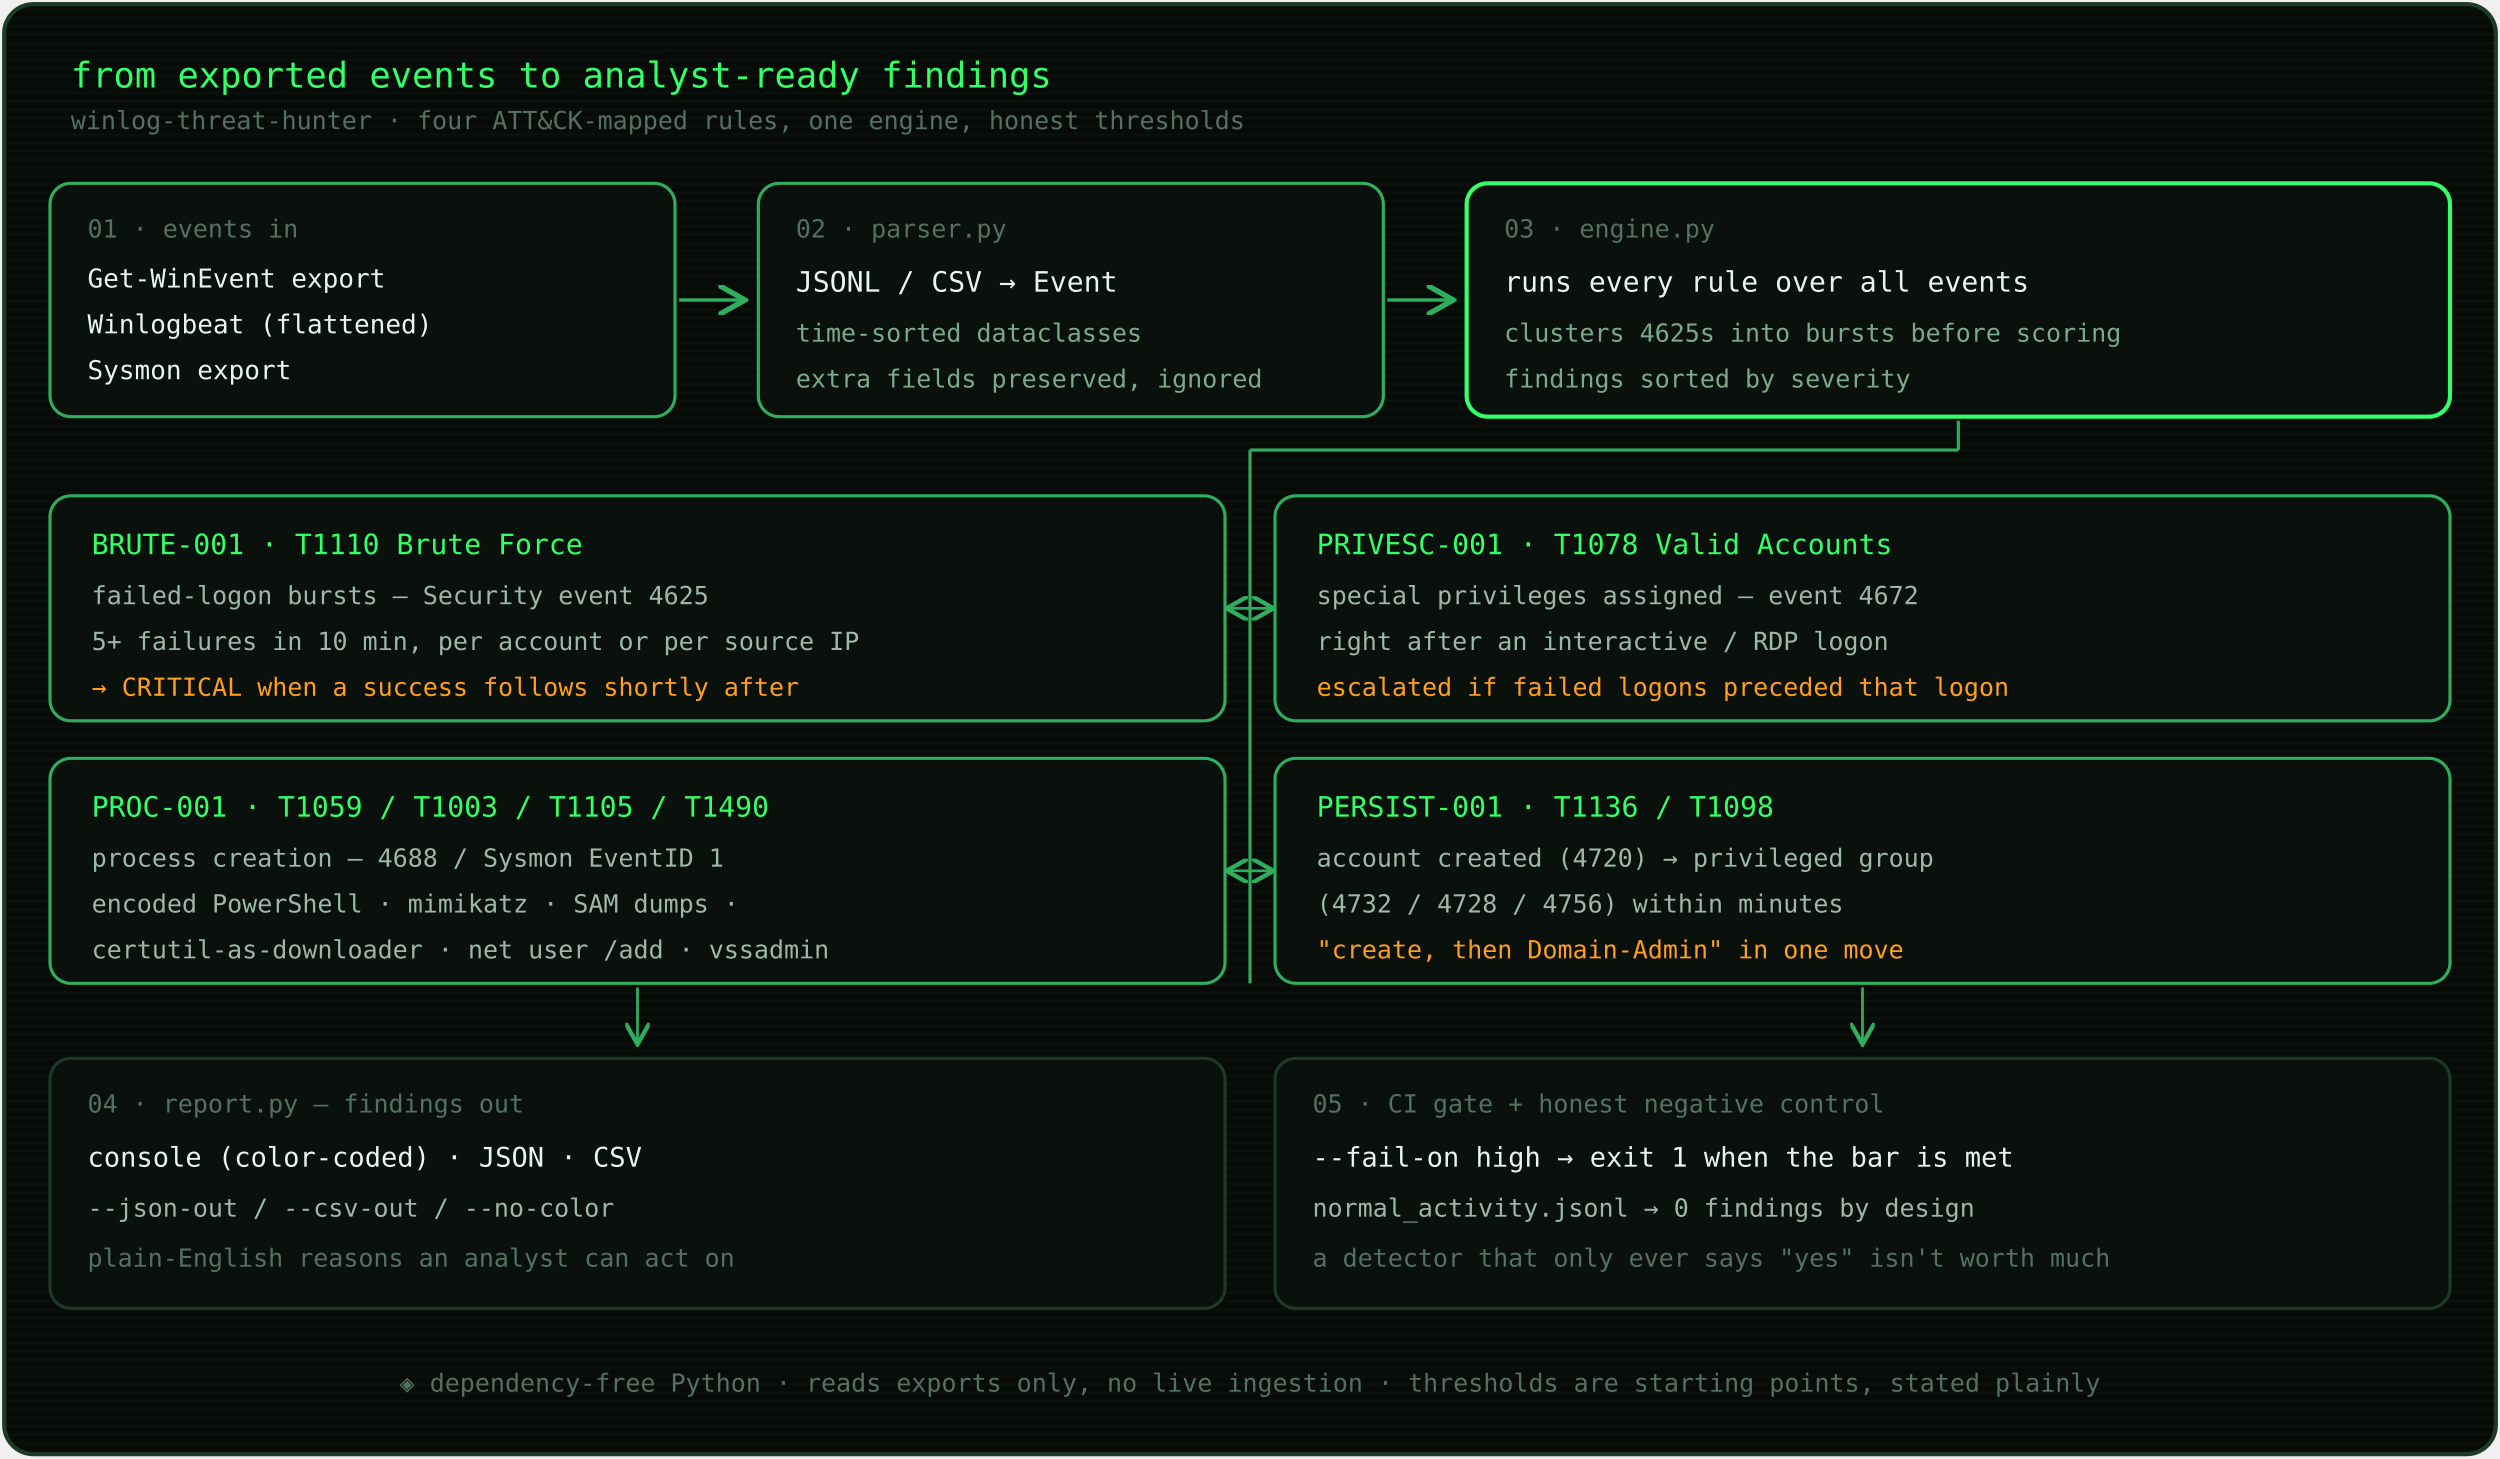
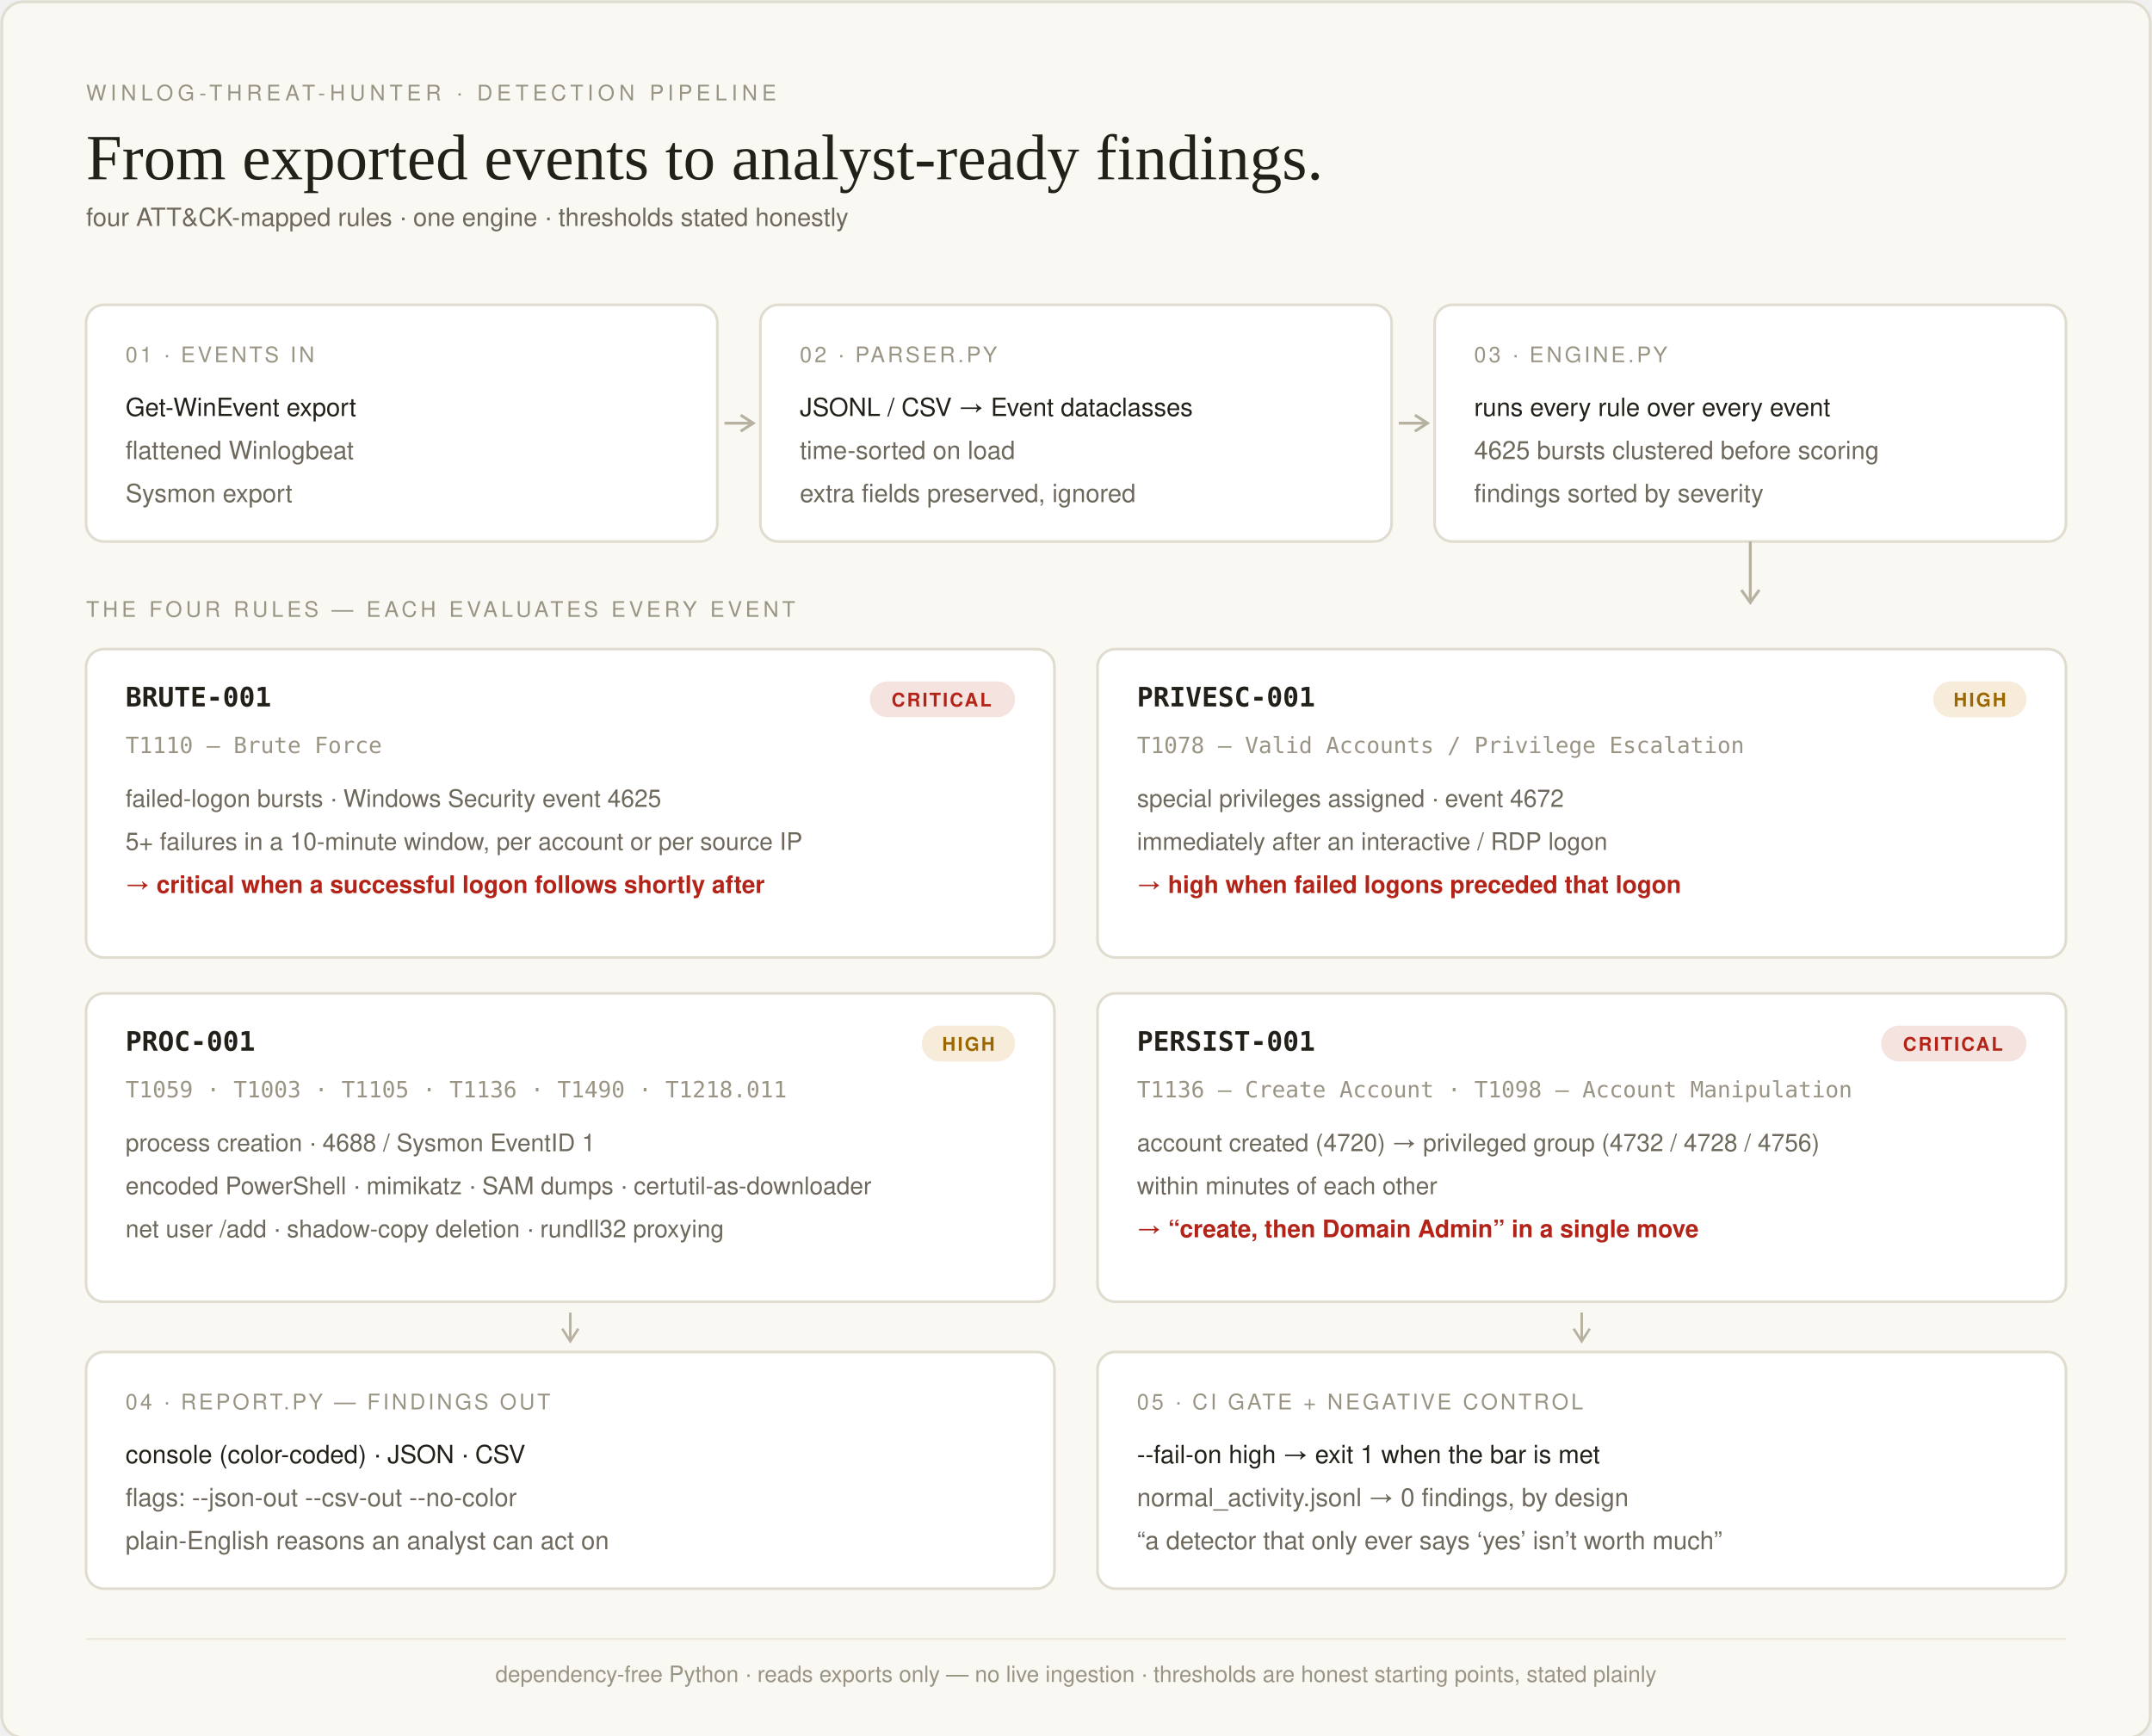
- <svg xmlns="http://www.w3.org/2000/svg" width="1200" height="700" viewBox="0 0 1200 700">
-   <defs>
-     <pattern id="scanF" width="4" height="4" patternUnits="userSpaceOnUse">
-       <rect width="4" height="1.2" y="0" fill="#ffffff" opacity="0.022" />
-     </pattern>
-     <marker id="arrF" markerWidth="9" markerHeight="9" refX="7" refY="4.5" orient="auto">
-       <path d="M0,0 L8,4.5 L0,9" fill="none" stroke="#2fae5f" stroke-width="1.6" />
-     </marker>
-   </defs>
-   <rect x="2" y="2" width="1196" height="696" rx="14" fill="#070b08" stroke="#1d3a26" stroke-width="2" />
-   <rect x="2" y="2" width="1196" height="696" rx="14" fill="url(#scanF)" />
-   <g font-family="Menlo,Consolas,'DejaVu Sans Mono',monospace">
-     <text x="34" y="42" font-size="17" fill="#33ff66">from exported events to analyst-ready findings</text>
-     <text x="34" y="62" font-size="12" fill="#54705f">winlog-threat-hunter · four ATT&amp;CK-mapped rules, one engine, honest thresholds</text>
-     <rect x="24" y="88" width="300" height="112" rx="10" fill="#0a100c" stroke="#2fae5f" stroke-width="1.5" />
-     <text x="42" y="114" font-size="12" fill="#54705f">01 · events in</text>
-     <text x="42" y="138" font-size="12.5" fill="#e9f5ec">Get-WinEvent export</text>
-     <text x="42" y="160" font-size="12.5" fill="#e9f5ec">Winlogbeat (flattened)</text>
-     <text x="42" y="182" font-size="12.5" fill="#e9f5ec">Sysmon export</text>
-     <rect x="364" y="88" width="300" height="112" rx="10" fill="#0a100c" stroke="#2fae5f" stroke-width="1.5" />
-     <text x="382" y="114" font-size="12" fill="#54705f">02 · parser.py</text>
-     <text x="382" y="140" font-size="13.5" fill="#e9f5ec">JSONL / CSV → Event</text>
-     <text x="382" y="164" font-size="12" fill="#7ba98c">time-sorted dataclasses</text>
-     <text x="382" y="186" font-size="12" fill="#7ba98c">extra fields preserved, ignored</text>
-     <rect x="704" y="88" width="472" height="112" rx="10" fill="#0a100c" stroke="#33ff66" stroke-width="2" />
-     <text x="722" y="114" font-size="12" fill="#54705f">03 · engine.py</text>
-     <text x="722" y="140" font-size="13.5" fill="#e9f5ec">runs every rule over all events</text>
-     <text x="722" y="164" font-size="12" fill="#7ba98c">clusters 4625s into bursts before scoring</text>
-     <text x="722" y="186" font-size="12" fill="#7ba98c">findings sorted by severity</text>
-     <line x1="326" y1="144" x2="356" y2="144" stroke="#2fae5f" stroke-width="1.6" marker-end="url(#arrF)" />
-     <line x1="666" y1="144" x2="696" y2="144" stroke="#2fae5f" stroke-width="1.6" marker-end="url(#arrF)" />
-     <line x1="940" y1="202" x2="940" y2="216" stroke="#2fae5f" stroke-width="1.5" />
-     <line x1="600" y1="216" x2="940" y2="216" stroke="#2fae5f" stroke-width="1.5" />
-     <line x1="600" y1="216" x2="600" y2="472" stroke="#2fae5f" stroke-width="1.5" />
-     <line x1="600" y1="292" x2="590" y2="292" stroke="#2fae5f" stroke-width="1.3" marker-end="url(#arrF)" />
-     <line x1="600" y1="292" x2="610" y2="292" stroke="#2fae5f" stroke-width="1.3" marker-end="url(#arrF)" />
-     <line x1="600" y1="418" x2="590" y2="418" stroke="#2fae5f" stroke-width="1.3" marker-end="url(#arrF)" />
-     <line x1="600" y1="418" x2="610" y2="418" stroke="#2fae5f" stroke-width="1.3" marker-end="url(#arrF)" />
-     <rect x="24" y="238" width="564" height="108" rx="10" fill="#0a100c" stroke="#2fae5f" stroke-width="1.5" />
-     <text x="44" y="266" font-size="13.5" fill="#33ff66">BRUTE-001 · T1110 Brute Force</text>
-     <text x="44" y="290" font-size="12" fill="#9db8a6">failed-logon bursts — Security event 4625</text>
-     <text x="44" y="312" font-size="12" fill="#9db8a6">5+ failures in 10 min, per account or per source IP</text>
-     <text x="44" y="334" font-size="12" fill="#ff9f1c">→ CRITICAL when a success follows shortly after</text>
-     <rect x="612" y="238" width="564" height="108" rx="10" fill="#0a100c" stroke="#2fae5f" stroke-width="1.5" />
-     <text x="632" y="266" font-size="13.5" fill="#33ff66">PRIVESC-001 · T1078 Valid Accounts</text>
-     <text x="632" y="290" font-size="12" fill="#9db8a6">special privileges assigned — event 4672</text>
-     <text x="632" y="312" font-size="12" fill="#9db8a6">right after an interactive / RDP logon</text>
-     <text x="632" y="334" font-size="12" fill="#ff9f1c">escalated if failed logons preceded that logon</text>
-     <rect x="24" y="364" width="564" height="108" rx="10" fill="#0a100c" stroke="#2fae5f" stroke-width="1.5" />
-     <text x="44" y="392" font-size="13.5" fill="#33ff66">PROC-001 · T1059 / T1003 / T1105 / T1490</text>
-     <text x="44" y="416" font-size="12" fill="#9db8a6">process creation — 4688 / Sysmon EventID 1</text>
-     <text x="44" y="438" font-size="12" fill="#9db8a6">encoded PowerShell · mimikatz · SAM dumps ·</text>
-     <text x="44" y="460" font-size="12" fill="#9db8a6">certutil-as-downloader · net user /add · vssadmin</text>
-     <rect x="612" y="364" width="564" height="108" rx="10" fill="#0a100c" stroke="#2fae5f" stroke-width="1.5" />
-     <text x="632" y="392" font-size="13.5" fill="#33ff66">PERSIST-001 · T1136 / T1098</text>
-     <text x="632" y="416" font-size="12" fill="#9db8a6">account created (4720) → privileged group</text>
-     <text x="632" y="438" font-size="12" fill="#9db8a6">(4732 / 4728 / 4756) within minutes</text>
-     <text x="632" y="460" font-size="12" fill="#ff9f1c">"create, then Domain-Admin" in one move</text>
-     <line x1="306" y1="474" x2="306" y2="500" stroke="#2fae5f" stroke-width="1.3" marker-end="url(#arrF)" />
-     <line x1="894" y1="474" x2="894" y2="500" stroke="#2fae5f" stroke-width="1.3" marker-end="url(#arrF)" />
-     <rect x="24" y="508" width="564" height="120" rx="10" fill="#0a100c" stroke="#1d3a26" stroke-width="1.5" />
-     <text x="42" y="534" font-size="12" fill="#54705f">04 · report.py — findings out</text>
-     <text x="42" y="560" font-size="13" fill="#e9f5ec">console (color-coded) · JSON · CSV</text>
-     <text x="42" y="584" font-size="12" fill="#9db8a6">--json-out / --csv-out / --no-color</text>
-     <text x="42" y="608" font-size="12" fill="#54705f">plain-English reasons an analyst can act on</text>
-     <rect x="612" y="508" width="564" height="120" rx="10" fill="#0a100c" stroke="#1d3a26" stroke-width="1.5" />
-     <text x="630" y="534" font-size="12" fill="#54705f">05 · CI gate + honest negative control</text>
-     <text x="630" y="560" font-size="13" fill="#e9f5ec">--fail-on high → exit 1 when the bar is met</text>
-     <text x="630" y="584" font-size="12" fill="#9db8a6">normal_activity.jsonl → 0 findings by design</text>
-     <text x="630" y="608" font-size="12" fill="#54705f">a detector that only ever says "yes" isn't worth much</text>
-   </g>
-   <text x="600" y="668" text-anchor="middle" font-family="Menlo,Consolas,'DejaVu Sans Mono',monospace" font-size="12" fill="#54705f">◈ dependency-free Python · reads exports only, no live ingestion · thresholds are starting points, stated plainly</text>
+ <svg xmlns="http://www.w3.org/2000/svg" width="1200" height="968" viewBox="0 0 1200 968">
+   <rect x="1" y="1" width="1198" height="968" rx="12" fill="#faf8f3" stroke="#e0dccf" stroke-width="1.5" />
+   <text x="48" y="56" font-family="-apple-system, BlinkMacSystemFont, 'Segoe UI', Helvetica, Arial, sans-serif" font-size="12" fill="#9a9484" letter-spacing="2.5">WINLOG-THREAT-HUNTER · DETECTION PIPELINE</text>
+   <text x="48" y="100" font-family="Georgia, 'Times New Roman', serif" font-size="36" fill="#23201a">From exported events to analyst-ready findings.</text>
+   <text x="48" y="126" font-family="-apple-system, BlinkMacSystemFont, 'Segoe UI', Helvetica, Arial, sans-serif" font-size="14" fill="#6e695c">four ATT&amp;CK-mapped rules · one engine · thresholds stated honestly</text>
+   <rect x="48" y="170" width="352.0" height="132" rx="10" fill="#ffffff" stroke="#e0dccf" stroke-width="1.5" />
+   <text x="70" y="202" font-family="-apple-system, BlinkMacSystemFont, 'Segoe UI', Helvetica, Arial, sans-serif" font-size="12" fill="#9a9484" letter-spacing="1.5">01 · EVENTS IN</text>
+   <text x="70" y="232" font-family="-apple-system, BlinkMacSystemFont, 'Segoe UI', Helvetica, Arial, sans-serif" font-size="14" fill="#23201a">Get-WinEvent export</text>
+   <text x="70" y="256" font-family="-apple-system, BlinkMacSystemFont, 'Segoe UI', Helvetica, Arial, sans-serif" font-size="14" fill="#6e695c">flattened Winlogbeat</text>
+   <text x="70" y="280" font-family="-apple-system, BlinkMacSystemFont, 'Segoe UI', Helvetica, Arial, sans-serif" font-size="14" fill="#6e695c">Sysmon export</text>
+   <rect x="424.0" y="170" width="352.0" height="132" rx="10" fill="#ffffff" stroke="#e0dccf" stroke-width="1.5" />
+   <text x="446.0" y="202" font-family="-apple-system, BlinkMacSystemFont, 'Segoe UI', Helvetica, Arial, sans-serif" font-size="12" fill="#9a9484" letter-spacing="1.5">02 · PARSER.PY</text>
+   <text x="446.0" y="232" font-family="-apple-system, BlinkMacSystemFont, 'Segoe UI', Helvetica, Arial, sans-serif" font-size="14" fill="#23201a">JSONL / CSV → Event dataclasses</text>
+   <text x="446.0" y="256" font-family="-apple-system, BlinkMacSystemFont, 'Segoe UI', Helvetica, Arial, sans-serif" font-size="14" fill="#6e695c">time-sorted on load</text>
+   <text x="446.0" y="280" font-family="-apple-system, BlinkMacSystemFont, 'Segoe UI', Helvetica, Arial, sans-serif" font-size="14" fill="#6e695c">extra fields preserved, ignored</text>
+   <rect x="800.0" y="170" width="352.0" height="132" rx="10" fill="#ffffff" stroke="#e0dccf" stroke-width="1.5" />
+   <text x="822.0" y="202" font-family="-apple-system, BlinkMacSystemFont, 'Segoe UI', Helvetica, Arial, sans-serif" font-size="12" fill="#9a9484" letter-spacing="1.5">03 · ENGINE.PY</text>
+   <text x="822.0" y="232" font-family="-apple-system, BlinkMacSystemFont, 'Segoe UI', Helvetica, Arial, sans-serif" font-size="14" fill="#23201a">runs every rule over every event</text>
+   <text x="822.0" y="256" font-family="-apple-system, BlinkMacSystemFont, 'Segoe UI', Helvetica, Arial, sans-serif" font-size="14" fill="#6e695c">4625 bursts clustered before scoring</text>
+   <text x="822.0" y="280" font-family="-apple-system, BlinkMacSystemFont, 'Segoe UI', Helvetica, Arial, sans-serif" font-size="14" fill="#6e695c">findings sorted by severity</text>
+   <line x1="404.0" y1="236.0" x2="420.0" y2="236.0" stroke="#b7b1a1" stroke-width="1.6" />
+   <path d="M413.0,231.5 L420.0,236.0 L413.0,240.5" fill="none" stroke="#b7b1a1" stroke-width="1.6" />
+   <line x1="780.0" y1="236.0" x2="796.0" y2="236.0" stroke="#b7b1a1" stroke-width="1.6" />
+   <path d="M789.0,231.5 L796.0,236.0 L789.0,240.5" fill="none" stroke="#b7b1a1" stroke-width="1.6" />
+   <line x1="976.0" y1="302" x2="976.0" y2="336" stroke="#b7b1a1" stroke-width="1.6" />
+   <path d="M971.0,329 L976.0,336 L981.0,329" fill="none" stroke="#b7b1a1" stroke-width="1.6" />
+   <text x="48" y="344" font-family="-apple-system, BlinkMacSystemFont, 'Segoe UI', Helvetica, Arial, sans-serif" font-size="12" fill="#9a9484" letter-spacing="2">THE FOUR RULES — EACH EVALUATES EVERY EVENT</text>
+   <rect x="48" y="362" width="540.0" height="172" rx="10" fill="#ffffff" stroke="#e0dccf" stroke-width="1.5" />
+   <text x="70" y="394" font-family="'SFMono-Regular', Menlo, Consolas, 'DejaVu Sans Mono', monospace" font-size="15" fill="#23201a" font-weight="700">BRUTE-001</text>
+   <rect x="485" y="380" width="81" height="20" rx="10" fill="#f5e3e0" />
+   <text x="525" y="394" text-anchor="middle" font-family="-apple-system, BlinkMacSystemFont, 'Segoe UI', Helvetica, Arial, sans-serif" font-size="10.5" font-weight="700" letter-spacing="1" fill="#b42318">CRITICAL</text>
+   <text x="70" y="420" font-family="'SFMono-Regular', Menlo, Consolas, 'DejaVu Sans Mono', monospace" font-size="12.5" fill="#9a9484">T1110 — Brute Force</text>
+   <text x="70" y="450" font-family="-apple-system, BlinkMacSystemFont, 'Segoe UI', Helvetica, Arial, sans-serif" font-size="13.5" fill="#6e695c">failed-logon bursts · Windows Security event 4625</text>
+   <text x="70" y="474" font-family="-apple-system, BlinkMacSystemFont, 'Segoe UI', Helvetica, Arial, sans-serif" font-size="13.5" fill="#6e695c">5+ failures in a 10-minute window, per account or per source IP</text>
+   <text x="70" y="498" font-family="-apple-system, BlinkMacSystemFont, 'Segoe UI', Helvetica, Arial, sans-serif" font-size="13.5" fill="#b42318" font-weight="600">→ critical when a successful logon follows shortly after</text>
+   <rect x="612.0" y="362" width="540.0" height="172" rx="10" fill="#ffffff" stroke="#e0dccf" stroke-width="1.5" />
+   <text x="634.0" y="394" font-family="'SFMono-Regular', Menlo, Consolas, 'DejaVu Sans Mono', monospace" font-size="15" fill="#23201a" font-weight="700">PRIVESC-001</text>
+   <rect x="1078" y="380" width="52" height="20" rx="10" fill="#f7ecd9" />
+   <text x="1104" y="394" text-anchor="middle" font-family="-apple-system, BlinkMacSystemFont, 'Segoe UI', Helvetica, Arial, sans-serif" font-size="10.5" font-weight="700" letter-spacing="1" fill="#9a6700">HIGH</text>
+   <text x="634.0" y="420" font-family="'SFMono-Regular', Menlo, Consolas, 'DejaVu Sans Mono', monospace" font-size="12.5" fill="#9a9484">T1078 — Valid Accounts / Privilege Escalation</text>
+   <text x="634.0" y="450" font-family="-apple-system, BlinkMacSystemFont, 'Segoe UI', Helvetica, Arial, sans-serif" font-size="13.5" fill="#6e695c">special privileges assigned · event 4672</text>
+   <text x="634.0" y="474" font-family="-apple-system, BlinkMacSystemFont, 'Segoe UI', Helvetica, Arial, sans-serif" font-size="13.5" fill="#6e695c">immediately after an interactive / RDP logon</text>
+   <text x="634.0" y="498" font-family="-apple-system, BlinkMacSystemFont, 'Segoe UI', Helvetica, Arial, sans-serif" font-size="13.5" fill="#b42318" font-weight="600">→ high when failed logons preceded that logon</text>
+   <rect x="48" y="554" width="540.0" height="172" rx="10" fill="#ffffff" stroke="#e0dccf" stroke-width="1.5" />
+   <text x="70" y="586" font-family="'SFMono-Regular', Menlo, Consolas, 'DejaVu Sans Mono', monospace" font-size="15" fill="#23201a" font-weight="700">PROC-001</text>
+   <rect x="514" y="572" width="52" height="20" rx="10" fill="#f7ecd9" />
+   <text x="540" y="586" text-anchor="middle" font-family="-apple-system, BlinkMacSystemFont, 'Segoe UI', Helvetica, Arial, sans-serif" font-size="10.5" font-weight="700" letter-spacing="1" fill="#9a6700">HIGH</text>
+   <text x="70" y="612" font-family="'SFMono-Regular', Menlo, Consolas, 'DejaVu Sans Mono', monospace" font-size="12.5" fill="#9a9484">T1059 · T1003 · T1105 · T1136 · T1490 · T1218.011</text>
+   <text x="70" y="642" font-family="-apple-system, BlinkMacSystemFont, 'Segoe UI', Helvetica, Arial, sans-serif" font-size="13.5" fill="#6e695c">process creation · 4688 / Sysmon EventID 1</text>
+   <text x="70" y="666" font-family="-apple-system, BlinkMacSystemFont, 'Segoe UI', Helvetica, Arial, sans-serif" font-size="13.5" fill="#6e695c">encoded PowerShell · mimikatz · SAM dumps · certutil-as-downloader</text>
+   <text x="70" y="690" font-family="-apple-system, BlinkMacSystemFont, 'Segoe UI', Helvetica, Arial, sans-serif" font-size="13.5" fill="#6e695c">net user /add · shadow-copy deletion · rundll32 proxying</text>
+   <rect x="612.0" y="554" width="540.0" height="172" rx="10" fill="#ffffff" stroke="#e0dccf" stroke-width="1.5" />
+   <text x="634.0" y="586" font-family="'SFMono-Regular', Menlo, Consolas, 'DejaVu Sans Mono', monospace" font-size="15" fill="#23201a" font-weight="700">PERSIST-001</text>
+   <rect x="1049" y="572" width="81" height="20" rx="10" fill="#f5e3e0" />
+   <text x="1089" y="586" text-anchor="middle" font-family="-apple-system, BlinkMacSystemFont, 'Segoe UI', Helvetica, Arial, sans-serif" font-size="10.5" font-weight="700" letter-spacing="1" fill="#b42318">CRITICAL</text>
+   <text x="634.0" y="612" font-family="'SFMono-Regular', Menlo, Consolas, 'DejaVu Sans Mono', monospace" font-size="12.5" fill="#9a9484">T1136 — Create Account · T1098 — Account Manipulation</text>
+   <text x="634.0" y="642" font-family="-apple-system, BlinkMacSystemFont, 'Segoe UI', Helvetica, Arial, sans-serif" font-size="13.5" fill="#6e695c">account created (4720) → privileged group (4732 / 4728 / 4756)</text>
+   <text x="634.0" y="666" font-family="-apple-system, BlinkMacSystemFont, 'Segoe UI', Helvetica, Arial, sans-serif" font-size="13.5" fill="#6e695c">within minutes of each other</text>
+   <text x="634.0" y="690" font-family="-apple-system, BlinkMacSystemFont, 'Segoe UI', Helvetica, Arial, sans-serif" font-size="13.5" fill="#b42318" font-weight="600">→ “create, then Domain Admin” in a single move</text>
+   <line x1="318.0" y1="732" x2="318.0" y2="748" stroke="#b7b1a1" stroke-width="1.4" />
+   <path d="M313.5,741 L318.0,748 L322.5,741" fill="none" stroke="#b7b1a1" stroke-width="1.4" />
+   <line x1="882.0" y1="732" x2="882.0" y2="748" stroke="#b7b1a1" stroke-width="1.4" />
+   <path d="M877.5,741 L882.0,748 L886.5,741" fill="none" stroke="#b7b1a1" stroke-width="1.4" />
+   <rect x="48" y="754" width="540.0" height="132" rx="10" fill="#ffffff" stroke="#e0dccf" stroke-width="1.5" />
+   <text x="70" y="786" font-family="-apple-system, BlinkMacSystemFont, 'Segoe UI', Helvetica, Arial, sans-serif" font-size="12" fill="#9a9484" letter-spacing="1.5">04 · REPORT.PY — FINDINGS OUT</text>
+   <text x="70" y="816" font-family="-apple-system, BlinkMacSystemFont, 'Segoe UI', Helvetica, Arial, sans-serif" font-size="14" fill="#23201a">console (color-coded) · JSON · CSV</text>
+   <text x="70" y="840" font-family="-apple-system, BlinkMacSystemFont, 'Segoe UI', Helvetica, Arial, sans-serif" font-size="14" fill="#6e695c">flags: --json-out  --csv-out  --no-color</text>
+   <text x="70" y="864" font-family="-apple-system, BlinkMacSystemFont, 'Segoe UI', Helvetica, Arial, sans-serif" font-size="14" fill="#6e695c">plain-English reasons an analyst can act on</text>
+   <rect x="612.0" y="754" width="540.0" height="132" rx="10" fill="#ffffff" stroke="#e0dccf" stroke-width="1.5" />
+   <text x="634.0" y="786" font-family="-apple-system, BlinkMacSystemFont, 'Segoe UI', Helvetica, Arial, sans-serif" font-size="12" fill="#9a9484" letter-spacing="1.5">05 · CI GATE + NEGATIVE CONTROL</text>
+   <text x="634.0" y="816" font-family="-apple-system, BlinkMacSystemFont, 'Segoe UI', Helvetica, Arial, sans-serif" font-size="14" fill="#23201a">--fail-on high → exit 1 when the bar is met</text>
+   <text x="634.0" y="840" font-family="-apple-system, BlinkMacSystemFont, 'Segoe UI', Helvetica, Arial, sans-serif" font-size="14" fill="#6e695c">normal_activity.jsonl → 0 findings, by design</text>
+   <text x="634.0" y="864" font-family="-apple-system, BlinkMacSystemFont, 'Segoe UI', Helvetica, Arial, sans-serif" font-size="14" fill="#6e695c">“a detector that only ever says ‘yes’ isn’t worth much”</text>
+   <line x1="48" y1="914" x2="1152" y2="914" stroke="#ece7da" stroke-width="1" />
+   <text x="600.0" y="938" text-anchor="middle" font-family="-apple-system, BlinkMacSystemFont, 'Segoe UI', Helvetica, Arial, sans-serif" font-size="12.5" fill="#9a9484">dependency-free Python · reads exports only — no live ingestion · thresholds are honest starting points, stated plainly</text>
</svg>
